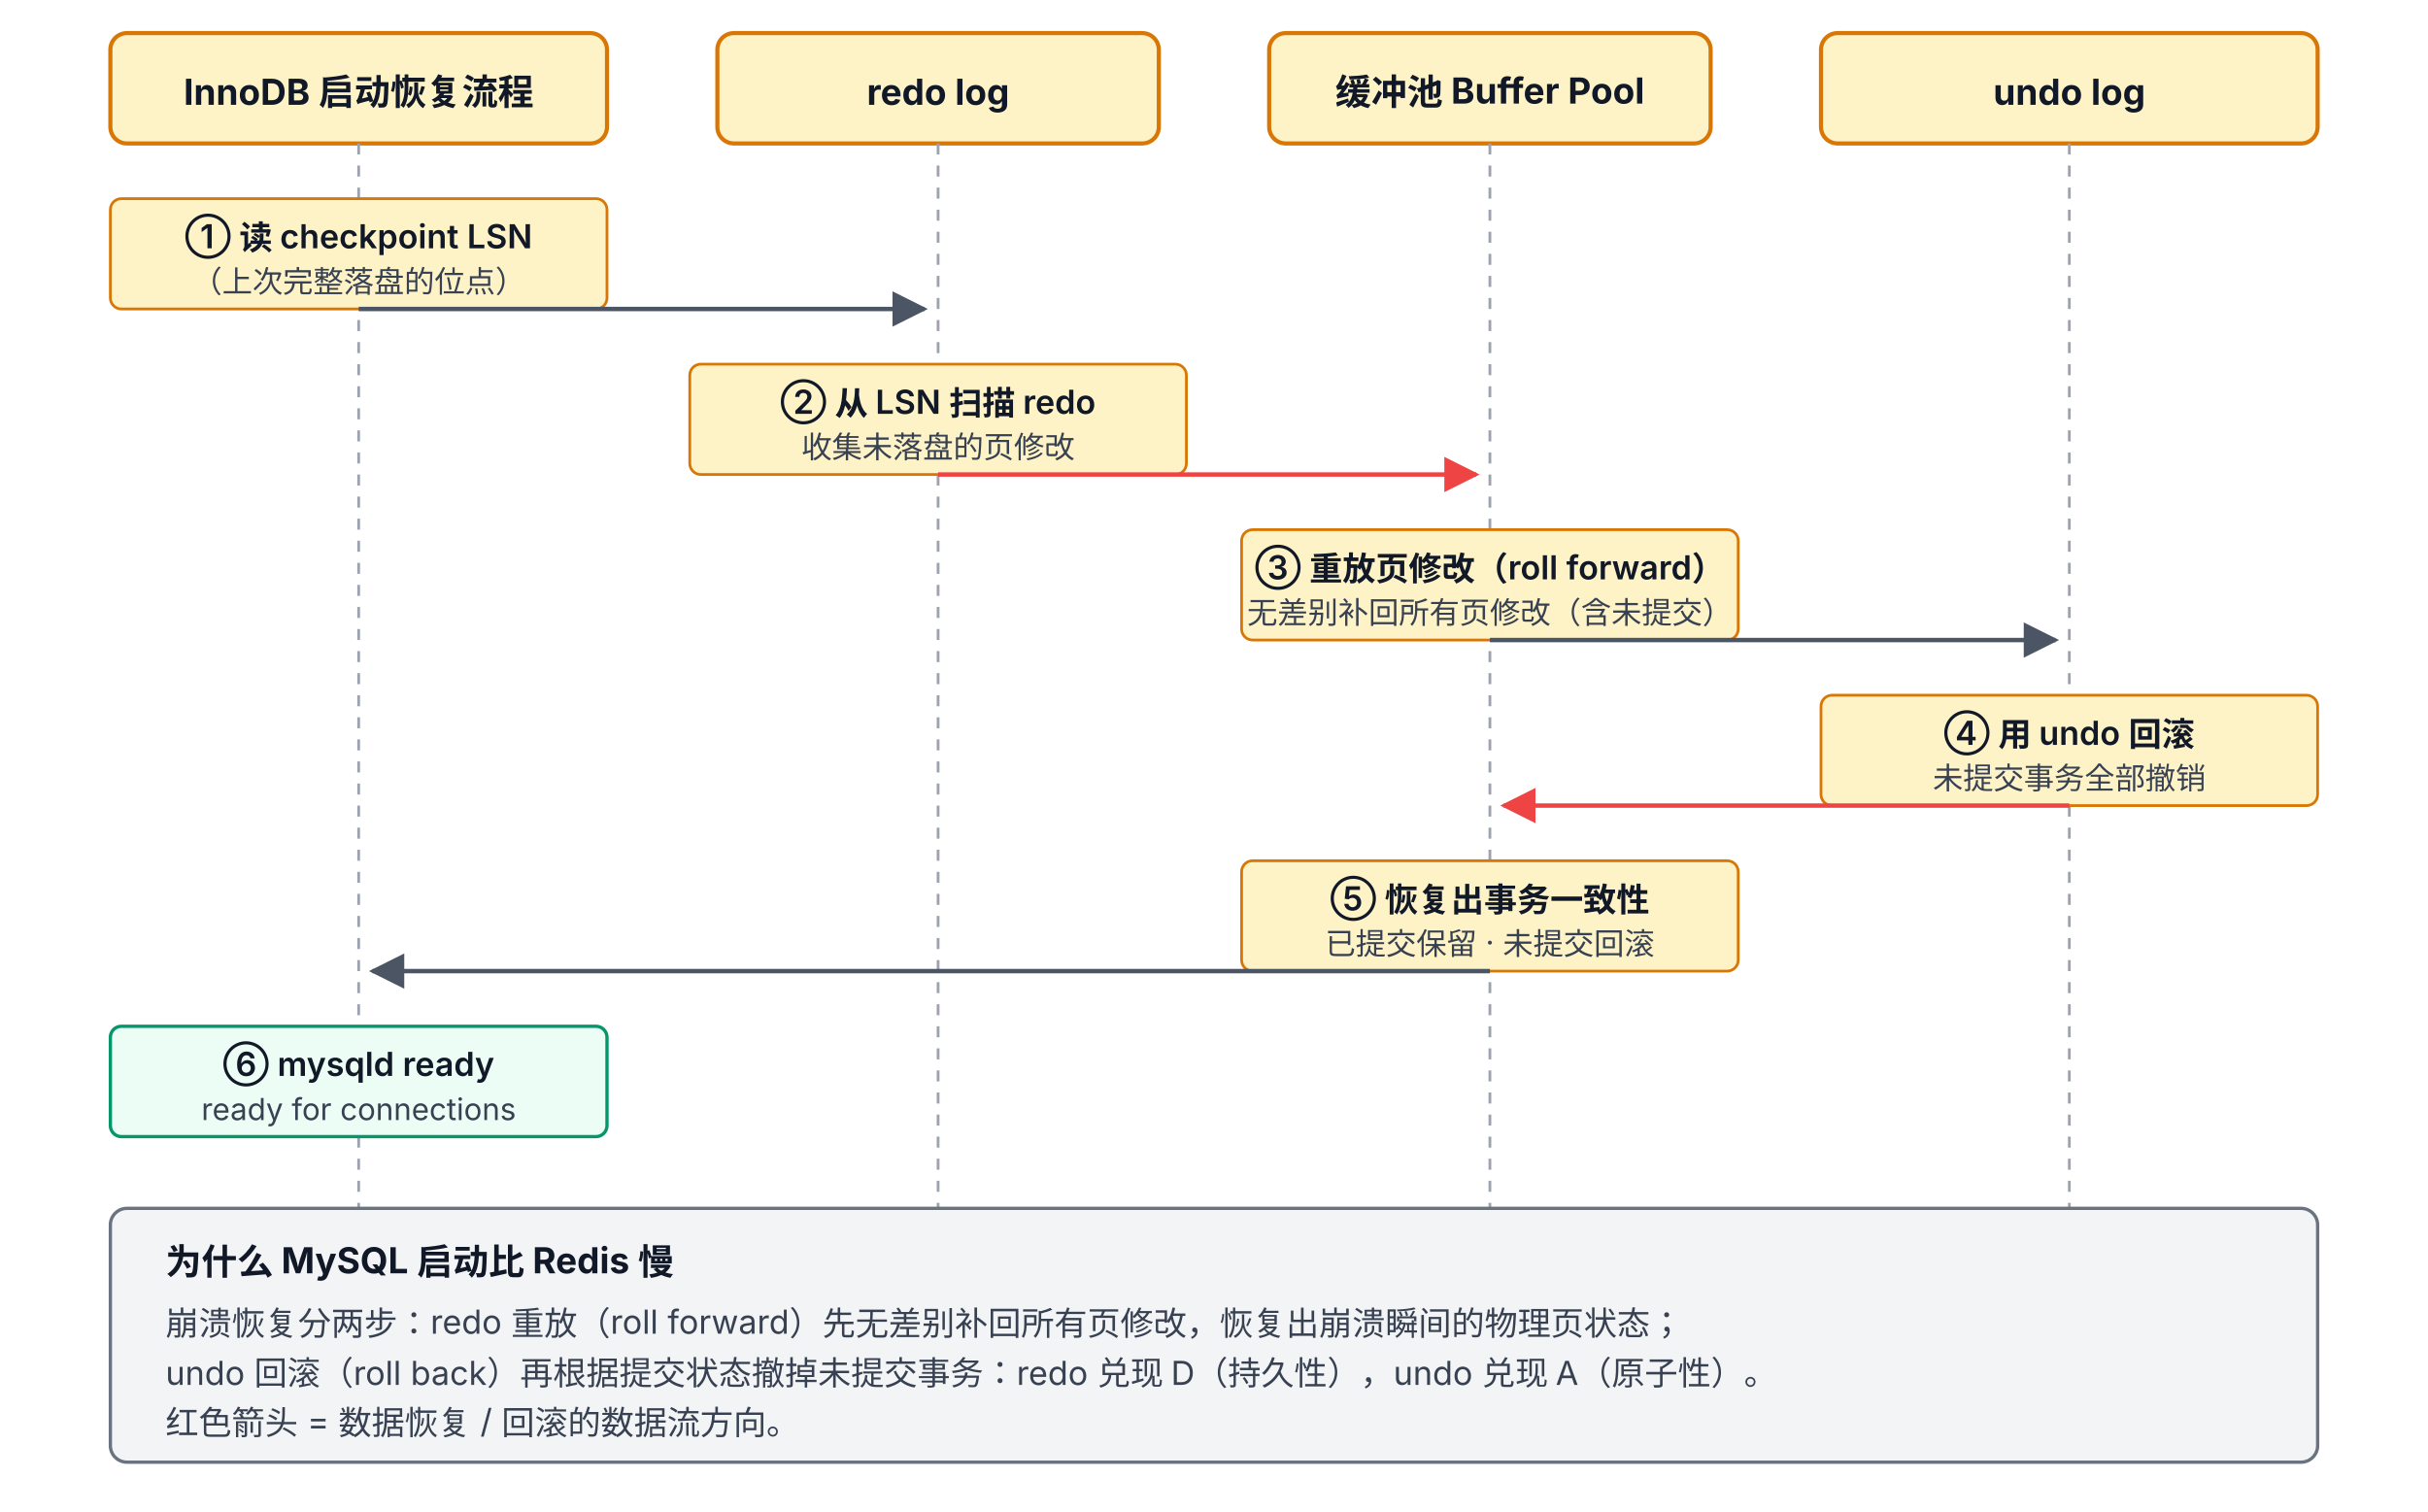
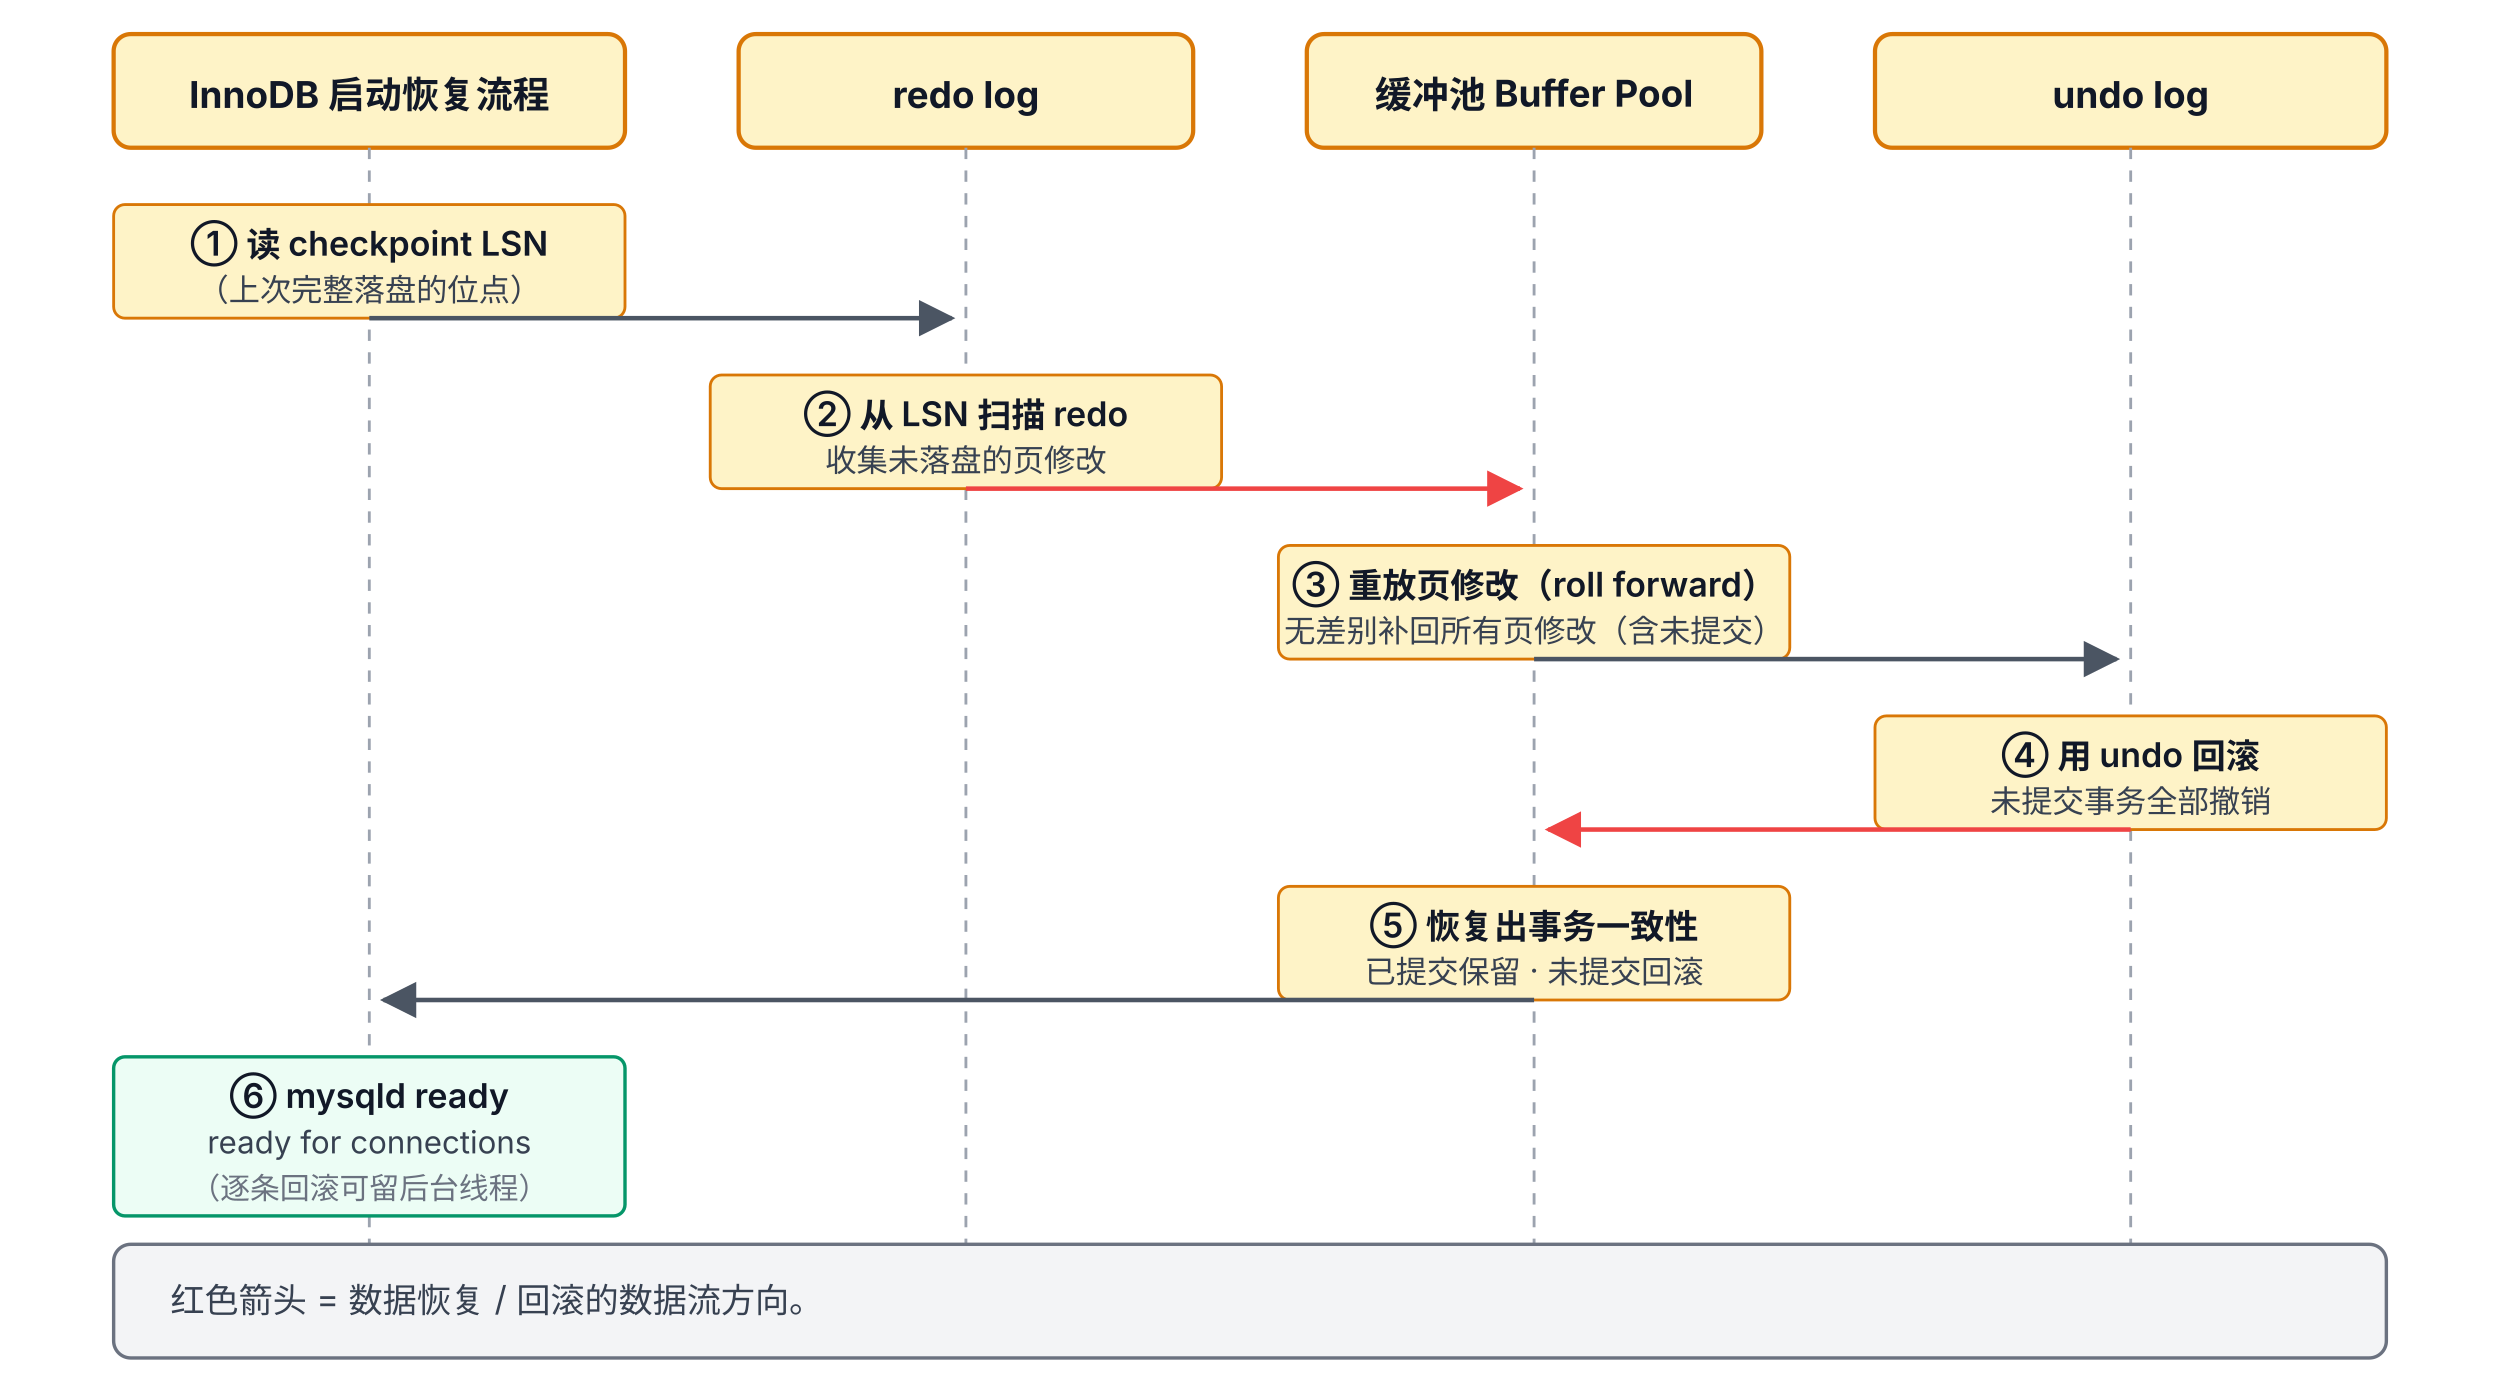
- <svg xmlns="http://www.w3.org/2000/svg" viewBox="0 52 880 548" font-family="system-ui, -apple-system, 'PingFang SC', 'Microsoft YaHei', sans-serif">
+ <svg xmlns="http://www.w3.org/2000/svg" viewBox="0 52 880 490" font-family="system-ui, -apple-system, 'PingFang SC', 'Microsoft YaHei', sans-serif">
  <defs>
    <marker id="arrow" viewBox="0 0 10 10" refX="9" refY="5" markerWidth="8" markerHeight="8" orient="auto-start-reverse">
      <path d="M0,0 L10,5 L0,10 z" fill="#4B5563" />
    </marker>
    <marker id="arrowR" viewBox="0 0 10 10" refX="9" refY="5" markerWidth="8" markerHeight="8" orient="auto-start-reverse">
      <path d="M0,0 L10,5 L0,10 z" fill="#EF4444" />
    </marker>
  </defs>
  <rect x="40" y="64" width="180" height="40" rx="6" fill="#FEF3C7" stroke="#D97706" stroke-width="1.5" />
  <text x="130" y="90" text-anchor="middle" font-size="13" font-weight="700" fill="#111827">InnoDB 启动恢复流程</text>
  <rect x="260" y="64" width="160" height="40" rx="6" fill="#FEF3C7" stroke="#D97706" stroke-width="1.5" />
  <text x="340" y="90" text-anchor="middle" font-size="13" font-weight="700" fill="#111827">redo log</text>
  <rect x="460" y="64" width="160" height="40" rx="6" fill="#FEF3C7" stroke="#D97706" stroke-width="1.5" />
  <text x="540" y="90" text-anchor="middle" font-size="13" font-weight="700" fill="#111827">缓冲池 Buffer Pool</text>
  <rect x="660" y="64" width="180" height="40" rx="6" fill="#FEF3C7" stroke="#D97706" stroke-width="1.5" />
  <text x="750" y="90" text-anchor="middle" font-size="13" font-weight="700" fill="#111827">undo log</text>
-   <line x1="130" y1="104" x2="130" y2="540" stroke="#9CA3AF" stroke-width="1" stroke-dasharray="4 4" />
-   <line x1="340" y1="104" x2="340" y2="540" stroke="#9CA3AF" stroke-width="1" stroke-dasharray="4 4" />
-   <line x1="540" y1="104" x2="540" y2="540" stroke="#9CA3AF" stroke-width="1" stroke-dasharray="4 4" />
-   <line x1="750" y1="104" x2="750" y2="540" stroke="#9CA3AF" stroke-width="1" stroke-dasharray="4 4" />
+   <line x1="130" y1="104" x2="130" y2="490" stroke="#9CA3AF" stroke-width="1" stroke-dasharray="4 4" />
+   <line x1="340" y1="104" x2="340" y2="490" stroke="#9CA3AF" stroke-width="1" stroke-dasharray="4 4" />
+   <line x1="540" y1="104" x2="540" y2="490" stroke="#9CA3AF" stroke-width="1" stroke-dasharray="4 4" />
+   <line x1="750" y1="104" x2="750" y2="490" stroke="#9CA3AF" stroke-width="1" stroke-dasharray="4 4" />
  <rect x="40" y="124" width="180" height="40" rx="4" fill="#FEF3C7" stroke="#D97706" stroke-width="1" />
  <text x="130" y="142" text-anchor="middle" font-size="12" font-weight="600" fill="#111827">① 读 checkpoint LSN</text>
  <text x="130" y="158" text-anchor="middle" font-size="11" fill="#374151">（上次完整落盘的位点）</text>
  <path d="M130 164 L335 164" fill="none" stroke="#4B5563" stroke-width="1.6" marker-end="url(#arrow)" />
  <rect x="250" y="184" width="180" height="40" rx="4" fill="#FEF3C7" stroke="#D97706" stroke-width="1" />
  <text x="340" y="202" text-anchor="middle" font-size="12" font-weight="600" fill="#111827">② 从 LSN 扫描 redo</text>
  <text x="340" y="218" text-anchor="middle" font-size="11" fill="#374151">收集未落盘的页修改</text>
  <path d="M340 224 L535 224" fill="none" stroke="#EF4444" stroke-width="1.6" marker-end="url(#arrowR)" />
  <rect x="450" y="244" width="180" height="40" rx="4" fill="#FEF3C7" stroke="#D97706" stroke-width="1" />
  <text x="540" y="262" text-anchor="middle" font-size="12" font-weight="600" fill="#111827">③ 重放页修改（roll forward）</text>
  <text x="540" y="278" text-anchor="middle" font-size="11" fill="#374151">无差别补回所有页修改（含未提交）</text>
  <path d="M540 284 L745 284" fill="none" stroke="#4B5563" stroke-width="1.6" marker-end="url(#arrow)" />
  <rect x="660" y="304" width="180" height="40" rx="4" fill="#FEF3C7" stroke="#D97706" stroke-width="1" />
  <text x="750" y="322" text-anchor="middle" font-size="12" font-weight="600" fill="#111827">④ 用 undo 回滚</text>
  <text x="750" y="338" text-anchor="middle" font-size="11" fill="#374151">未提交事务全部撤销</text>
  <path d="M750 344 L545 344" fill="none" stroke="#EF4444" stroke-width="1.6" marker-end="url(#arrowR)" />
  <rect x="450" y="364" width="180" height="40" rx="4" fill="#FEF3C7" stroke="#D97706" stroke-width="1" />
  <text x="540" y="382" text-anchor="middle" font-size="12" font-weight="600" fill="#111827">⑤ 恢复出事务一致性</text>
  <text x="540" y="398" text-anchor="middle" font-size="11" fill="#374151">已提交保留 · 未提交回滚</text>
  <path d="M540 404 L135 404" fill="none" stroke="#4B5563" stroke-width="1.6" marker-end="url(#arrow)" />
-   <rect x="40" y="424" width="180" height="40" rx="4" fill="#ECFDF5" stroke="#059669" stroke-width="1.2" />
+   <rect x="40" y="424" width="180" height="56" rx="4" fill="#ECFDF5" stroke="#059669" stroke-width="1.2" />
  <text x="130" y="442" text-anchor="middle" font-size="12" font-weight="600" fill="#111827">⑥ mysqld ready</text>
  <text x="130" y="458" text-anchor="middle" font-size="11" fill="#374151">ready for connections</text>
-   <rect x="40" y="490" width="800" height="92" rx="6" fill="#F3F4F6" stroke="#6B7280" stroke-width="1.2" />
-   <text x="60" y="514" font-size="13" font-weight="700" fill="#111827">为什么 MySQL 启动比 Redis 慢</text>
-   <text x="60" y="536" font-size="12" fill="#374151">崩溃恢复分两步：redo 重放（roll forward）先无差别补回所有页修改，恢复出崩溃瞬间的物理页状态；</text>
-   <text x="60" y="554" font-size="12" fill="#374151">undo 回滚（roll back）再根据提交状态撤掉未提交事务：redo 兑现 D（持久性），undo 兑现 A（原子性）。</text>
-   <text x="60" y="572" font-size="12" fill="#374151">红色箭头 = 数据恢复 / 回滚的数据流方向。</text>
+   <text x="130" y="474" text-anchor="middle" font-size="10.5" fill="#6B7280">（逐条回滚可留后台线程）</text>
+   <rect x="40" y="490" width="800" height="40" rx="6" fill="#F3F4F6" stroke="#6B7280" stroke-width="1.2" />
+   <text x="60" y="514" font-size="12" fill="#374151">红色箭头 = 数据恢复 / 回滚的数据流方向。</text>
</svg>
